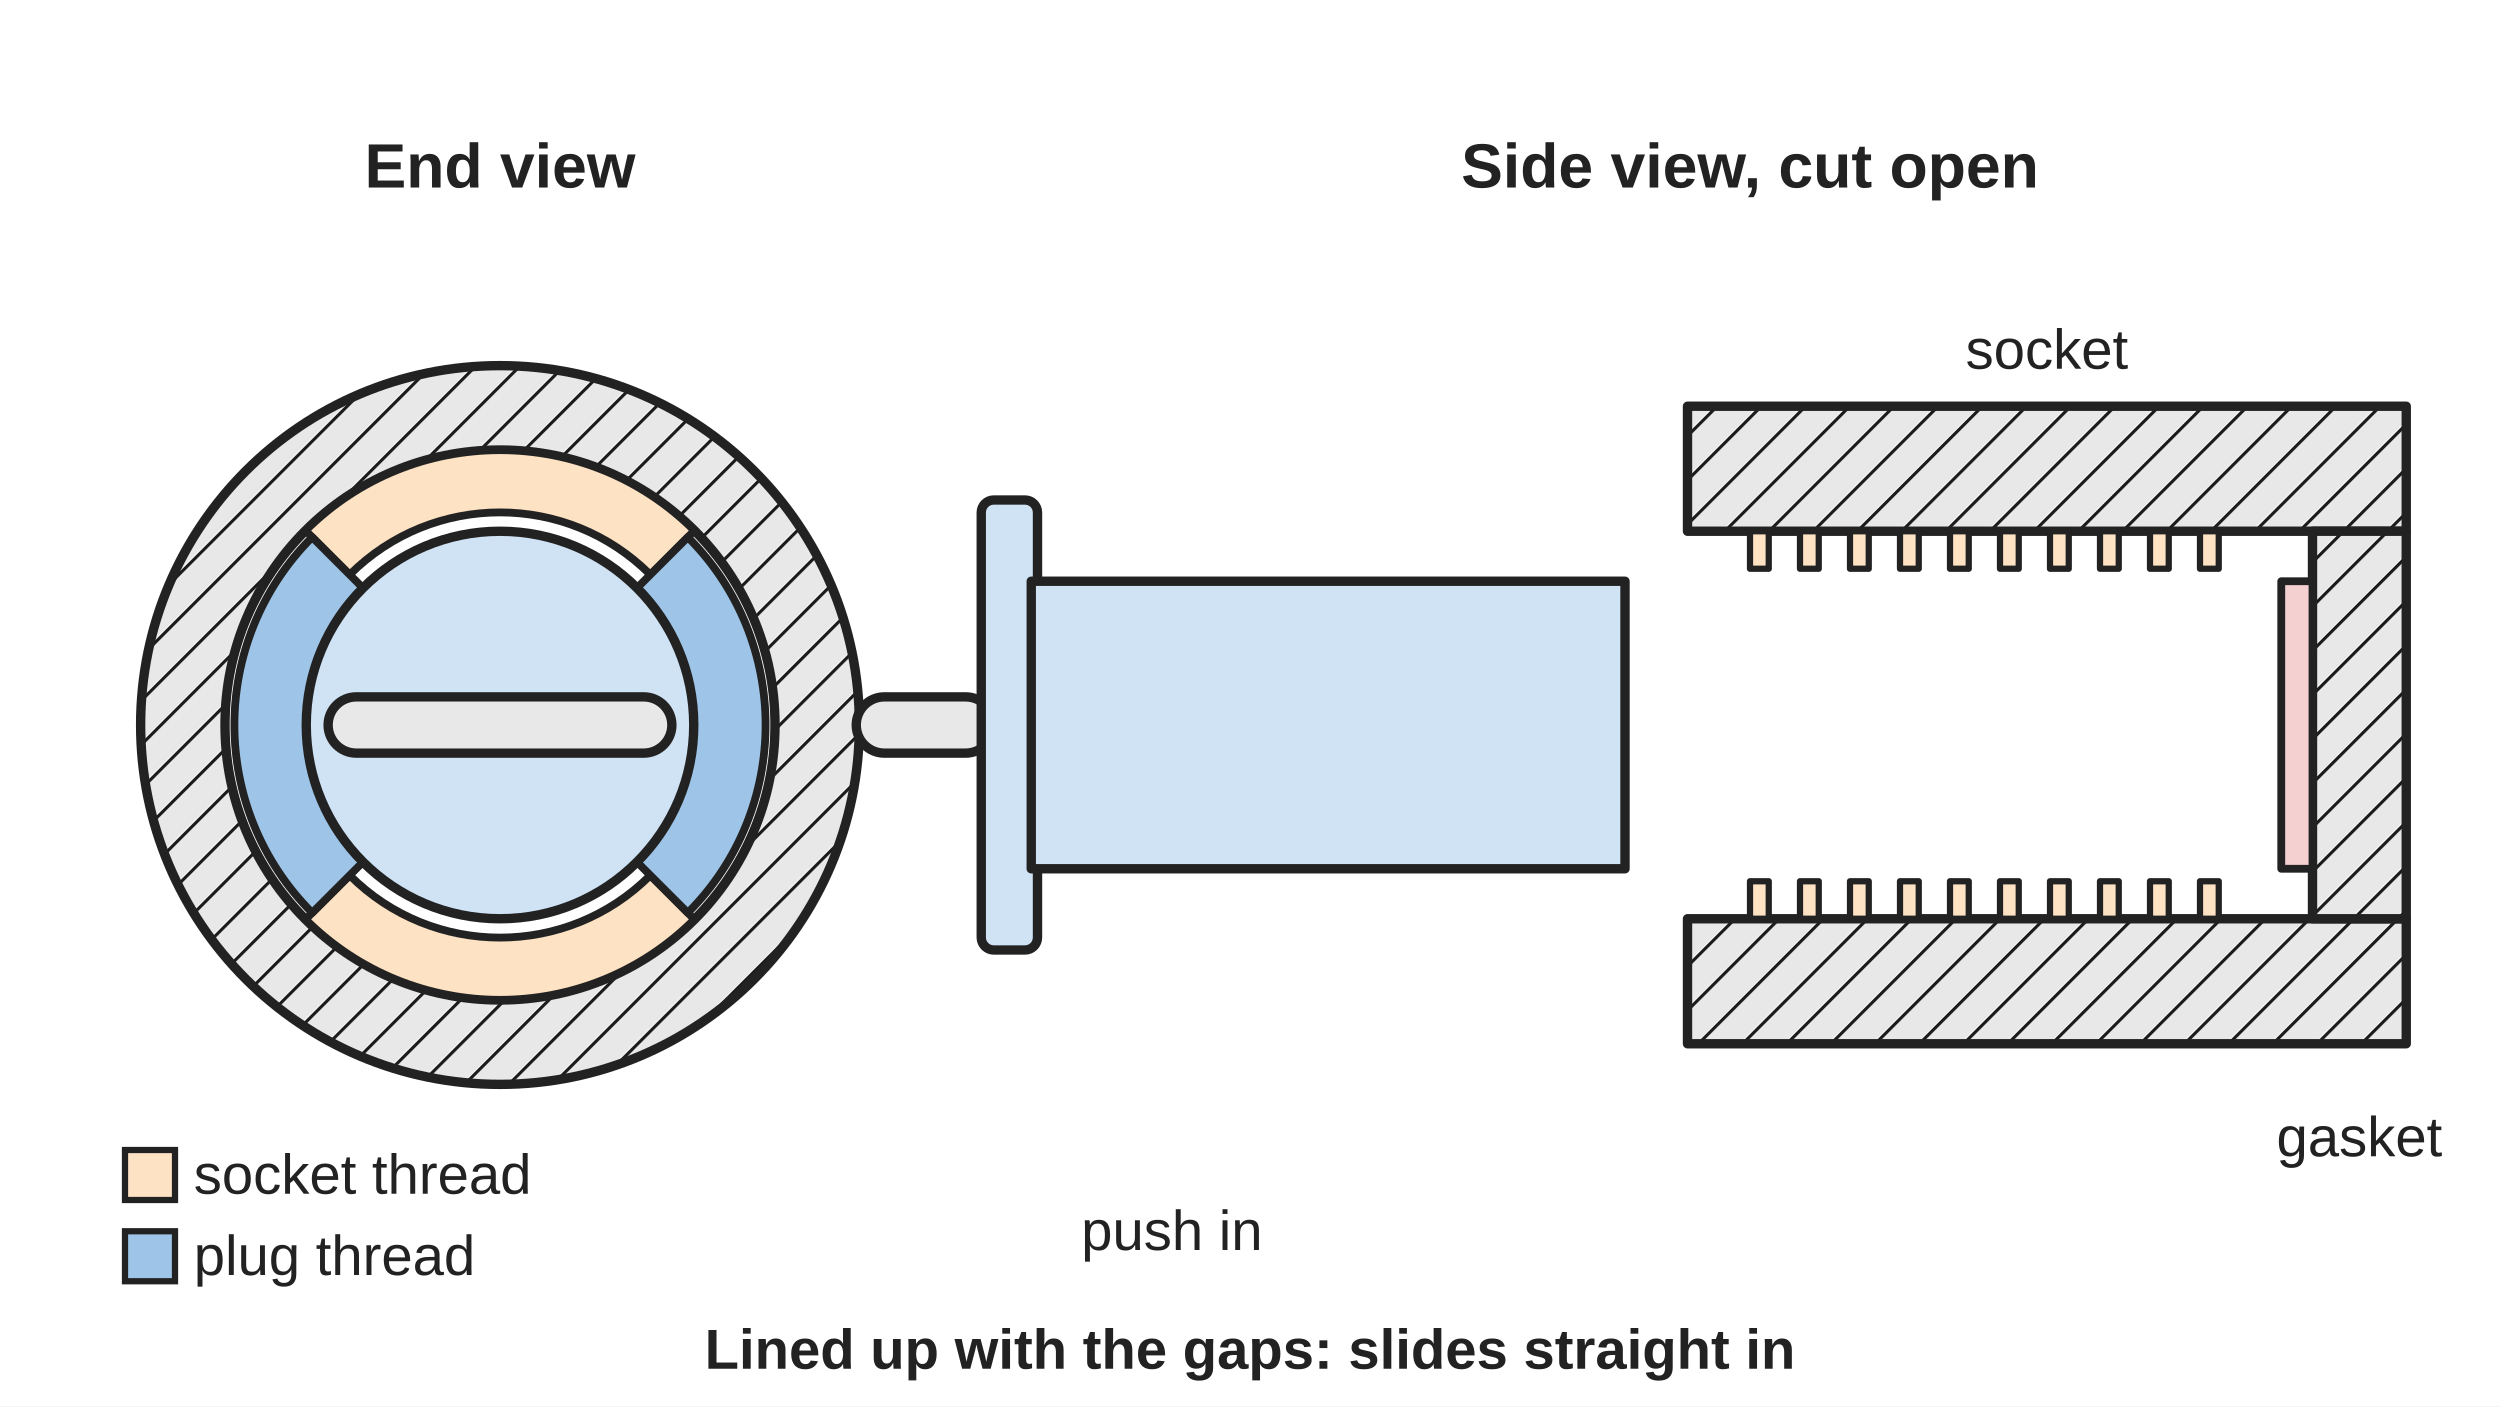
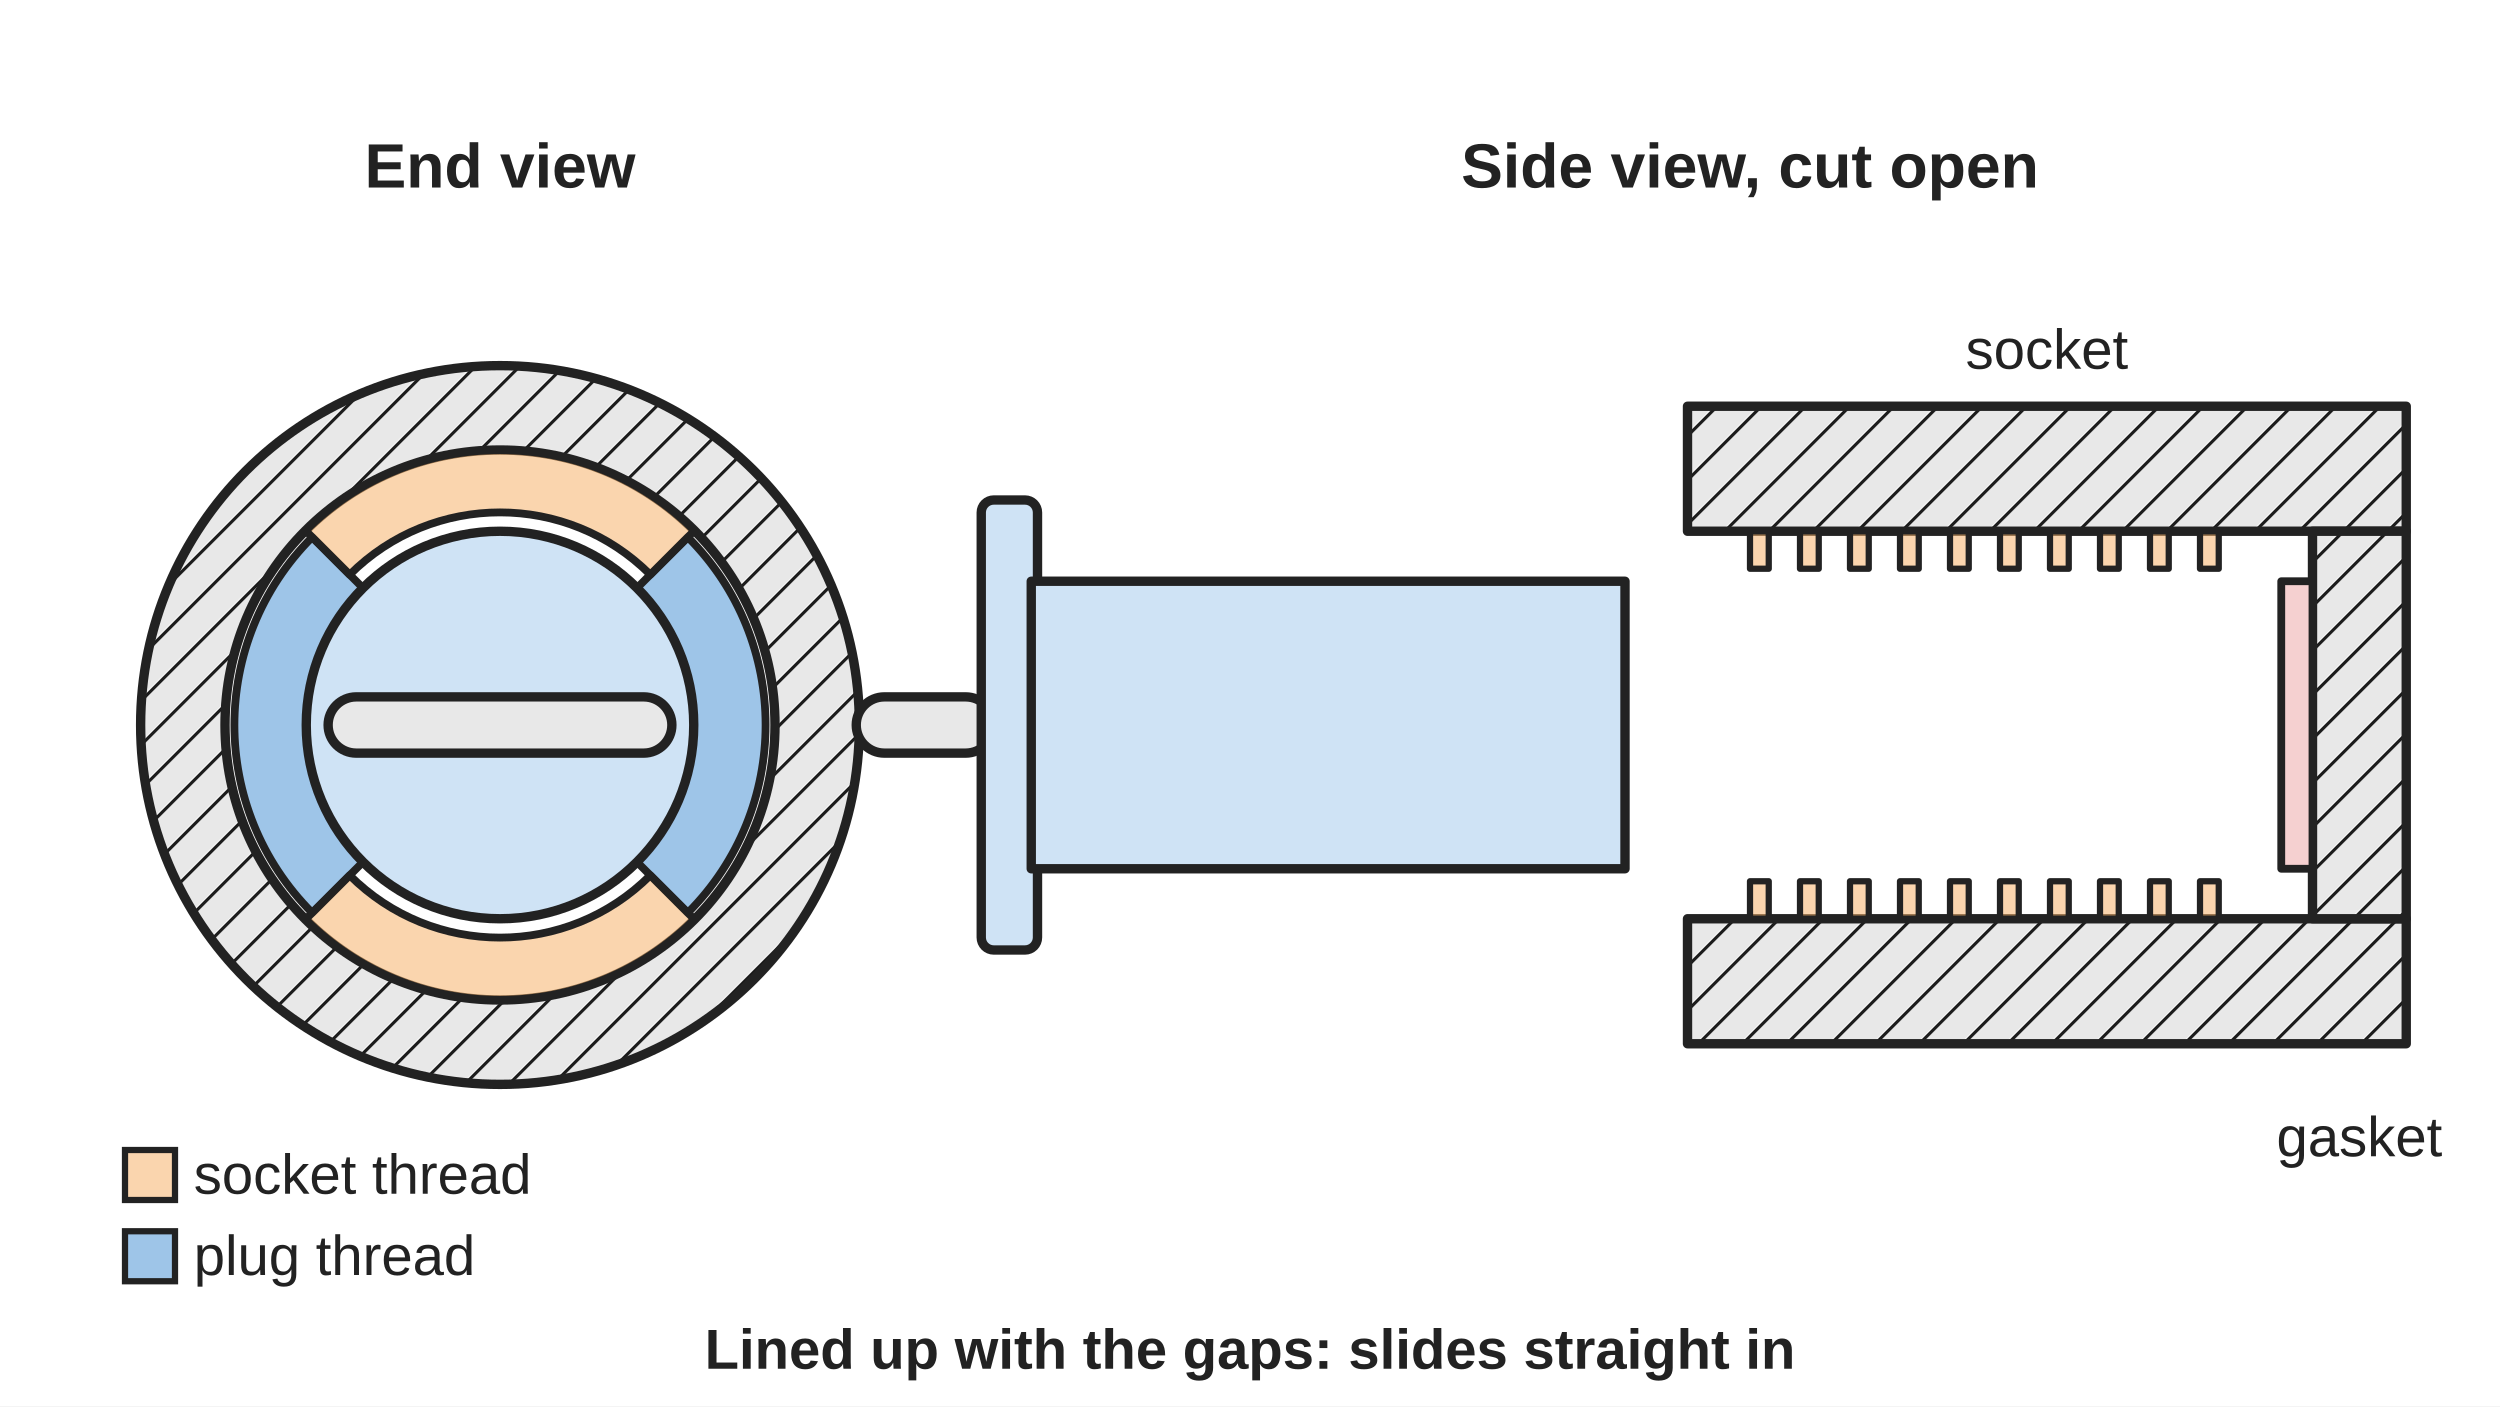
<svg xmlns="http://www.w3.org/2000/svg" viewBox="0 0 800 450" width="800" height="450" role="img">
  <rect width="800" height="450" fill="#ffffff" />
  <defs>
    <marker id="ah" viewBox="0 0 10 10" refX="8" refY="5" markerWidth="5" markerHeight="5" orient="auto-start-reverse">
      <path d="M0,0 L10,5 L0,10 z" fill="#d1495b" />
    </marker>
    <pattern id="hatch" width="10" height="10" patternUnits="userSpaceOnUse" patternTransform="rotate(45)">
      <rect width="10" height="10" fill="#e8e8e8" />
      <line x1="0" y1="0" x2="0" y2="10" stroke="#222" stroke-width="2" />
    </pattern>
  </defs>
  <g stroke-linejoin="round" stroke-linecap="round">
    <circle cx="160" cy="232" r="115" fill="url(#hatch)" stroke="#222" stroke-width="3" />
    <circle cx="160" cy="232" r="88" fill="#ffffff" stroke="#222" stroke-width="3" />
-     <path d="M222.2,294.2 A88,88 0 0 1 97.8,294.2 L111.9,280.1 A68,68 0 0 0 208.1,280.1 Z" fill="#fde2c4" stroke="#222" stroke-width="2.5" />
-     <path d="M97.8,169.8 A88,88 0 0 1 222.2,169.8 L208.1,183.9 A68,68 0 0 0 111.9,183.9 Z" fill="#fde2c4" stroke="#222" stroke-width="2.5" />
    <g>
      <animateTransform attributeName="transform" type="rotate" values="0 160 232;0 160 232;90 160 232;90 160 232;0 160 232;0 160 232" keyTimes="0;0.3;0.48;0.66;0.8;1" calcMode="spline" keySplines="0.4 0 0.2 1;0.4 0 0.2 1;0.4 0 0.2 1;0.4 0 0.2 1;0.4 0 0.2 1" dur="6s" repeatCount="indefinite" />
      <path d="M220.1,171.9 A85,85 0 0 1 220.1,292.1 L202.4,274.4 A60,60 0 0 0 202.4,189.6 Z" fill="#9ec5e8" stroke="#222" stroke-width="2.5" />
      <path d="M99.9,292.1 A85,85 0 0 1 99.9,171.9 L117.6,189.6 A60,60 0 0 0 117.6,274.4 Z" fill="#9ec5e8" stroke="#222" stroke-width="2.5" />
      <circle cx="160" cy="232" r="62" fill="#cfe3f5" stroke="#222" stroke-width="3" />
      <rect x="105" y="223" width="110" height="18" rx="9" fill="#e8e8e8" stroke="#222" stroke-width="3" />
    </g>
+     <path d="M222.2,294.2 A88,88 0 0 1 97.8,294.2 L111.9,280.1 A68,68 0 0 0 208.1,280.1 Z" fill="#f6b26b" fill-opacity="0.55" stroke="#222" stroke-width="2.5" />
+     <path d="M97.8,169.8 A88,88 0 0 1 222.2,169.8 L208.1,183.9 A68,68 0 0 0 111.9,183.9 Z" fill="#f6b26b" fill-opacity="0.55" stroke="#222" stroke-width="2.5" />
    <g opacity="0">
      <animate attributeName="opacity" values="0;0;1;1;0;0" keyTimes="0;0.29;0.32;0.46;0.49;1" dur="6s" repeatCount="indefinite" />
      <path d="M226,117.7 A132,132 0 0 1 290,209.1" fill="none" stroke="#d1495b" stroke-width="5" marker-end="url(#ah)" />
    </g>
    <g opacity="0">
      <animate attributeName="opacity" values="0;0;1;1;0;0" keyTimes="0;0.65;0.68;0.78;0.81;1" dur="6s" repeatCount="indefinite" />
      <path d="M226,117.7 A132,132 0 0 1 290,209.1" fill="none" stroke="#d1495b" stroke-width="5" marker-start="url(#ah)" />
    </g>
    <path d="M540,130 H770 V170 H540 Z" fill="url(#hatch)" stroke="#222" stroke-width="3" />
-     <rect x="560" y="170" width="6" height="12" fill="#fde2c4" stroke="#222" stroke-width="2" />
-     <rect x="576" y="170" width="6" height="12" fill="#fde2c4" stroke="#222" stroke-width="2" />
-     <rect x="592" y="170" width="6" height="12" fill="#fde2c4" stroke="#222" stroke-width="2" />
-     <rect x="608" y="170" width="6" height="12" fill="#fde2c4" stroke="#222" stroke-width="2" />
-     <rect x="624" y="170" width="6" height="12" fill="#fde2c4" stroke="#222" stroke-width="2" />
-     <rect x="640" y="170" width="6" height="12" fill="#fde2c4" stroke="#222" stroke-width="2" />
-     <rect x="656" y="170" width="6" height="12" fill="#fde2c4" stroke="#222" stroke-width="2" />
-     <rect x="672" y="170" width="6" height="12" fill="#fde2c4" stroke="#222" stroke-width="2" />
-     <rect x="688" y="170" width="6" height="12" fill="#fde2c4" stroke="#222" stroke-width="2" />
-     <rect x="704" y="170" width="6" height="12" fill="#fde2c4" stroke="#222" stroke-width="2" />
+     <rect x="560" y="170" width="6" height="12" fill="#f6b26b" fill-opacity="0.55" stroke="#222" stroke-width="2" />
+     <rect x="576" y="170" width="6" height="12" fill="#f6b26b" fill-opacity="0.55" stroke="#222" stroke-width="2" />
+     <rect x="592" y="170" width="6" height="12" fill="#f6b26b" fill-opacity="0.55" stroke="#222" stroke-width="2" />
+     <rect x="608" y="170" width="6" height="12" fill="#f6b26b" fill-opacity="0.55" stroke="#222" stroke-width="2" />
+     <rect x="624" y="170" width="6" height="12" fill="#f6b26b" fill-opacity="0.55" stroke="#222" stroke-width="2" />
+     <rect x="640" y="170" width="6" height="12" fill="#f6b26b" fill-opacity="0.55" stroke="#222" stroke-width="2" />
+     <rect x="656" y="170" width="6" height="12" fill="#f6b26b" fill-opacity="0.55" stroke="#222" stroke-width="2" />
+     <rect x="672" y="170" width="6" height="12" fill="#f6b26b" fill-opacity="0.55" stroke="#222" stroke-width="2" />
+     <rect x="688" y="170" width="6" height="12" fill="#f6b26b" fill-opacity="0.55" stroke="#222" stroke-width="2" />
+     <rect x="704" y="170" width="6" height="12" fill="#f6b26b" fill-opacity="0.55" stroke="#222" stroke-width="2" />
    <path d="M540,294 H770 V334 H540 Z" fill="url(#hatch)" stroke="#222" stroke-width="3" />
-     <rect x="560" y="282" width="6" height="12" fill="#fde2c4" stroke="#222" stroke-width="2" />
-     <rect x="576" y="282" width="6" height="12" fill="#fde2c4" stroke="#222" stroke-width="2" />
-     <rect x="592" y="282" width="6" height="12" fill="#fde2c4" stroke="#222" stroke-width="2" />
-     <rect x="608" y="282" width="6" height="12" fill="#fde2c4" stroke="#222" stroke-width="2" />
-     <rect x="624" y="282" width="6" height="12" fill="#fde2c4" stroke="#222" stroke-width="2" />
-     <rect x="640" y="282" width="6" height="12" fill="#fde2c4" stroke="#222" stroke-width="2" />
-     <rect x="656" y="282" width="6" height="12" fill="#fde2c4" stroke="#222" stroke-width="2" />
-     <rect x="672" y="282" width="6" height="12" fill="#fde2c4" stroke="#222" stroke-width="2" />
-     <rect x="688" y="282" width="6" height="12" fill="#fde2c4" stroke="#222" stroke-width="2" />
-     <rect x="704" y="282" width="6" height="12" fill="#fde2c4" stroke="#222" stroke-width="2" />
+     <rect x="560" y="282" width="6" height="12" fill="#f6b26b" fill-opacity="0.55" stroke="#222" stroke-width="2" />
+     <rect x="576" y="282" width="6" height="12" fill="#f6b26b" fill-opacity="0.55" stroke="#222" stroke-width="2" />
+     <rect x="592" y="282" width="6" height="12" fill="#f6b26b" fill-opacity="0.55" stroke="#222" stroke-width="2" />
+     <rect x="608" y="282" width="6" height="12" fill="#f6b26b" fill-opacity="0.55" stroke="#222" stroke-width="2" />
+     <rect x="624" y="282" width="6" height="12" fill="#f6b26b" fill-opacity="0.55" stroke="#222" stroke-width="2" />
+     <rect x="640" y="282" width="6" height="12" fill="#f6b26b" fill-opacity="0.55" stroke="#222" stroke-width="2" />
+     <rect x="656" y="282" width="6" height="12" fill="#f6b26b" fill-opacity="0.55" stroke="#222" stroke-width="2" />
+     <rect x="672" y="282" width="6" height="12" fill="#f6b26b" fill-opacity="0.55" stroke="#222" stroke-width="2" />
+     <rect x="688" y="282" width="6" height="12" fill="#f6b26b" fill-opacity="0.55" stroke="#222" stroke-width="2" />
+     <rect x="704" y="282" width="6" height="12" fill="#f6b26b" fill-opacity="0.55" stroke="#222" stroke-width="2" />
    <rect x="740" y="170" width="30" height="124" fill="url(#hatch)" stroke="#222" stroke-width="3" />
    <rect x="730" y="186" width="10" height="92" fill="#f5d0d0" stroke="#222" stroke-width="2.5">
      <animate attributeName="x" values="730;730;730;734;734;730;730" keyTimes="0;0.3;0.31;0.48;0.66;0.8;1" dur="6s" repeatCount="indefinite" />
      <animate attributeName="width" values="10;10;10;6;6;10;10" keyTimes="0;0.3;0.31;0.48;0.66;0.8;1" dur="6s" repeatCount="indefinite" />
    </rect>
    <g>
      <animateTransform attributeName="transform" type="translate" values="0,0;0,0;210,0;214,0;214,0;210,0;0,0;0,0" keyTimes="0;0.08;0.3;0.48;0.66;0.8;0.95;1" calcMode="spline" keySplines="0.4 0 0.2 1;0.4 0 0.2 1;0.4 0 0.2 1;0.4 0 0.2 1;0.4 0 0.2 1;0.4 0 0.2 1;0.4 0 0.2 1" dur="6s" repeatCount="indefinite" />
      <rect x="274" y="223" width="44" height="18" rx="9" fill="#e8e8e8" stroke="#222" stroke-width="3" />
      <rect x="314" y="160" width="18" height="144" rx="4" fill="#cfe3f5" stroke="#222" stroke-width="3" />
      <rect x="330" y="186" width="190" height="92" fill="#cfe3f5" stroke="#222" stroke-width="3" />
      <g opacity="0">
        <animate attributeName="opacity" values="0;0;1;1;0;0" keyTimes="0;0.3;0.48;0.66;0.8;1" calcMode="spline" keySplines="0.4 0 0.2 1;0.4 0 0.2 1;0.4 0 0.2 1;0.4 0 0.2 1;0.4 0 0.2 1" dur="6s" repeatCount="indefinite" />
        <rect x="353" y="172" width="6" height="14" fill="#9ec5e8" stroke="#222" stroke-width="2" />
        <rect x="369" y="172" width="6" height="14" fill="#9ec5e8" stroke="#222" stroke-width="2" />
        <rect x="385" y="172" width="6" height="14" fill="#9ec5e8" stroke="#222" stroke-width="2" />
        <rect x="401" y="172" width="6" height="14" fill="#9ec5e8" stroke="#222" stroke-width="2" />
        <rect x="417" y="172" width="6" height="14" fill="#9ec5e8" stroke="#222" stroke-width="2" />
        <rect x="433" y="172" width="6" height="14" fill="#9ec5e8" stroke="#222" stroke-width="2" />
        <rect x="449" y="172" width="6" height="14" fill="#9ec5e8" stroke="#222" stroke-width="2" />
        <rect x="465" y="172" width="6" height="14" fill="#9ec5e8" stroke="#222" stroke-width="2" />
        <rect x="481" y="172" width="6" height="14" fill="#9ec5e8" stroke="#222" stroke-width="2" />
        <rect x="497" y="172" width="6" height="14" fill="#9ec5e8" stroke="#222" stroke-width="2" />
        <rect x="353" y="278" width="6" height="14" fill="#9ec5e8" stroke="#222" stroke-width="2" />
        <rect x="369" y="278" width="6" height="14" fill="#9ec5e8" stroke="#222" stroke-width="2" />
        <rect x="385" y="278" width="6" height="14" fill="#9ec5e8" stroke="#222" stroke-width="2" />
        <rect x="401" y="278" width="6" height="14" fill="#9ec5e8" stroke="#222" stroke-width="2" />
        <rect x="417" y="278" width="6" height="14" fill="#9ec5e8" stroke="#222" stroke-width="2" />
        <rect x="433" y="278" width="6" height="14" fill="#9ec5e8" stroke="#222" stroke-width="2" />
        <rect x="449" y="278" width="6" height="14" fill="#9ec5e8" stroke="#222" stroke-width="2" />
        <rect x="465" y="278" width="6" height="14" fill="#9ec5e8" stroke="#222" stroke-width="2" />
        <rect x="481" y="278" width="6" height="14" fill="#9ec5e8" stroke="#222" stroke-width="2" />
        <rect x="497" y="278" width="6" height="14" fill="#9ec5e8" stroke="#222" stroke-width="2" />
      </g>
    </g>
    <g opacity="0">
      <animate attributeName="opacity" values="0;0;1;1;0;0" keyTimes="0;0.08;0.11;0.27;0.3;1" dur="6s" repeatCount="indefinite" />
      <line x1="330" y1="372" x2="420" y2="372" stroke="#d1495b" stroke-width="5" marker-end="url(#ah)" />
    </g>
    <g opacity="0">
      <animate attributeName="opacity" values="0;0;1;1;0;0" keyTimes="0;0.8;0.83;0.92;0.95;1" dur="6s" repeatCount="indefinite" />
      <line x1="420" y1="372" x2="330" y2="372" stroke="#d1495b" stroke-width="5" marker-end="url(#ah)" />
    </g>
  </g>
  <g font-family="Arial, Helvetica, sans-serif" font-size="18" fill="#222">
    <text x="160" y="60" text-anchor="middle" font-weight="bold" font-size="20">End view</text>
    <text x="560" y="60" text-anchor="middle" font-weight="bold" font-size="20">Side view, cut open</text>
    <text x="655" y="118" text-anchor="middle">socket</text>
    <text x="755" y="370" text-anchor="middle">gasket</text>
-     <rect x="40" y="368" width="16" height="16" fill="#fde2c4" stroke="#222" stroke-width="2" />
+     <rect x="40" y="368" width="16" height="16" fill="#f6b26b" fill-opacity="0.55" stroke="#222" stroke-width="2" />
    <text x="62" y="382">socket thread</text>
    <rect x="40" y="394" width="16" height="16" fill="#9ec5e8" stroke="#222" stroke-width="2" />
    <text x="62" y="408">plug thread</text>
-     <text x="375" y="400" text-anchor="middle">push in</text>
    <text x="400" y="438" text-anchor="middle" font-weight="bold" opacity="1">Lined up with the gaps: slides straight in<animate attributeName="opacity" values="1;1;0;0;1;1" keyTimes="0;0.28;0.31;0.8;0.83;1" dur="6s" repeatCount="indefinite" />
    </text>
    <text x="400" y="438" text-anchor="middle" font-weight="bold" opacity="0">Quarter turn: threads mesh and pull the seal tight<animate attributeName="opacity" values="0;0;1;1;0;0" keyTimes="0;0.29;0.32;0.79;0.82;1" dur="6s" repeatCount="indefinite" />
    </text>
  </g>
</svg>
